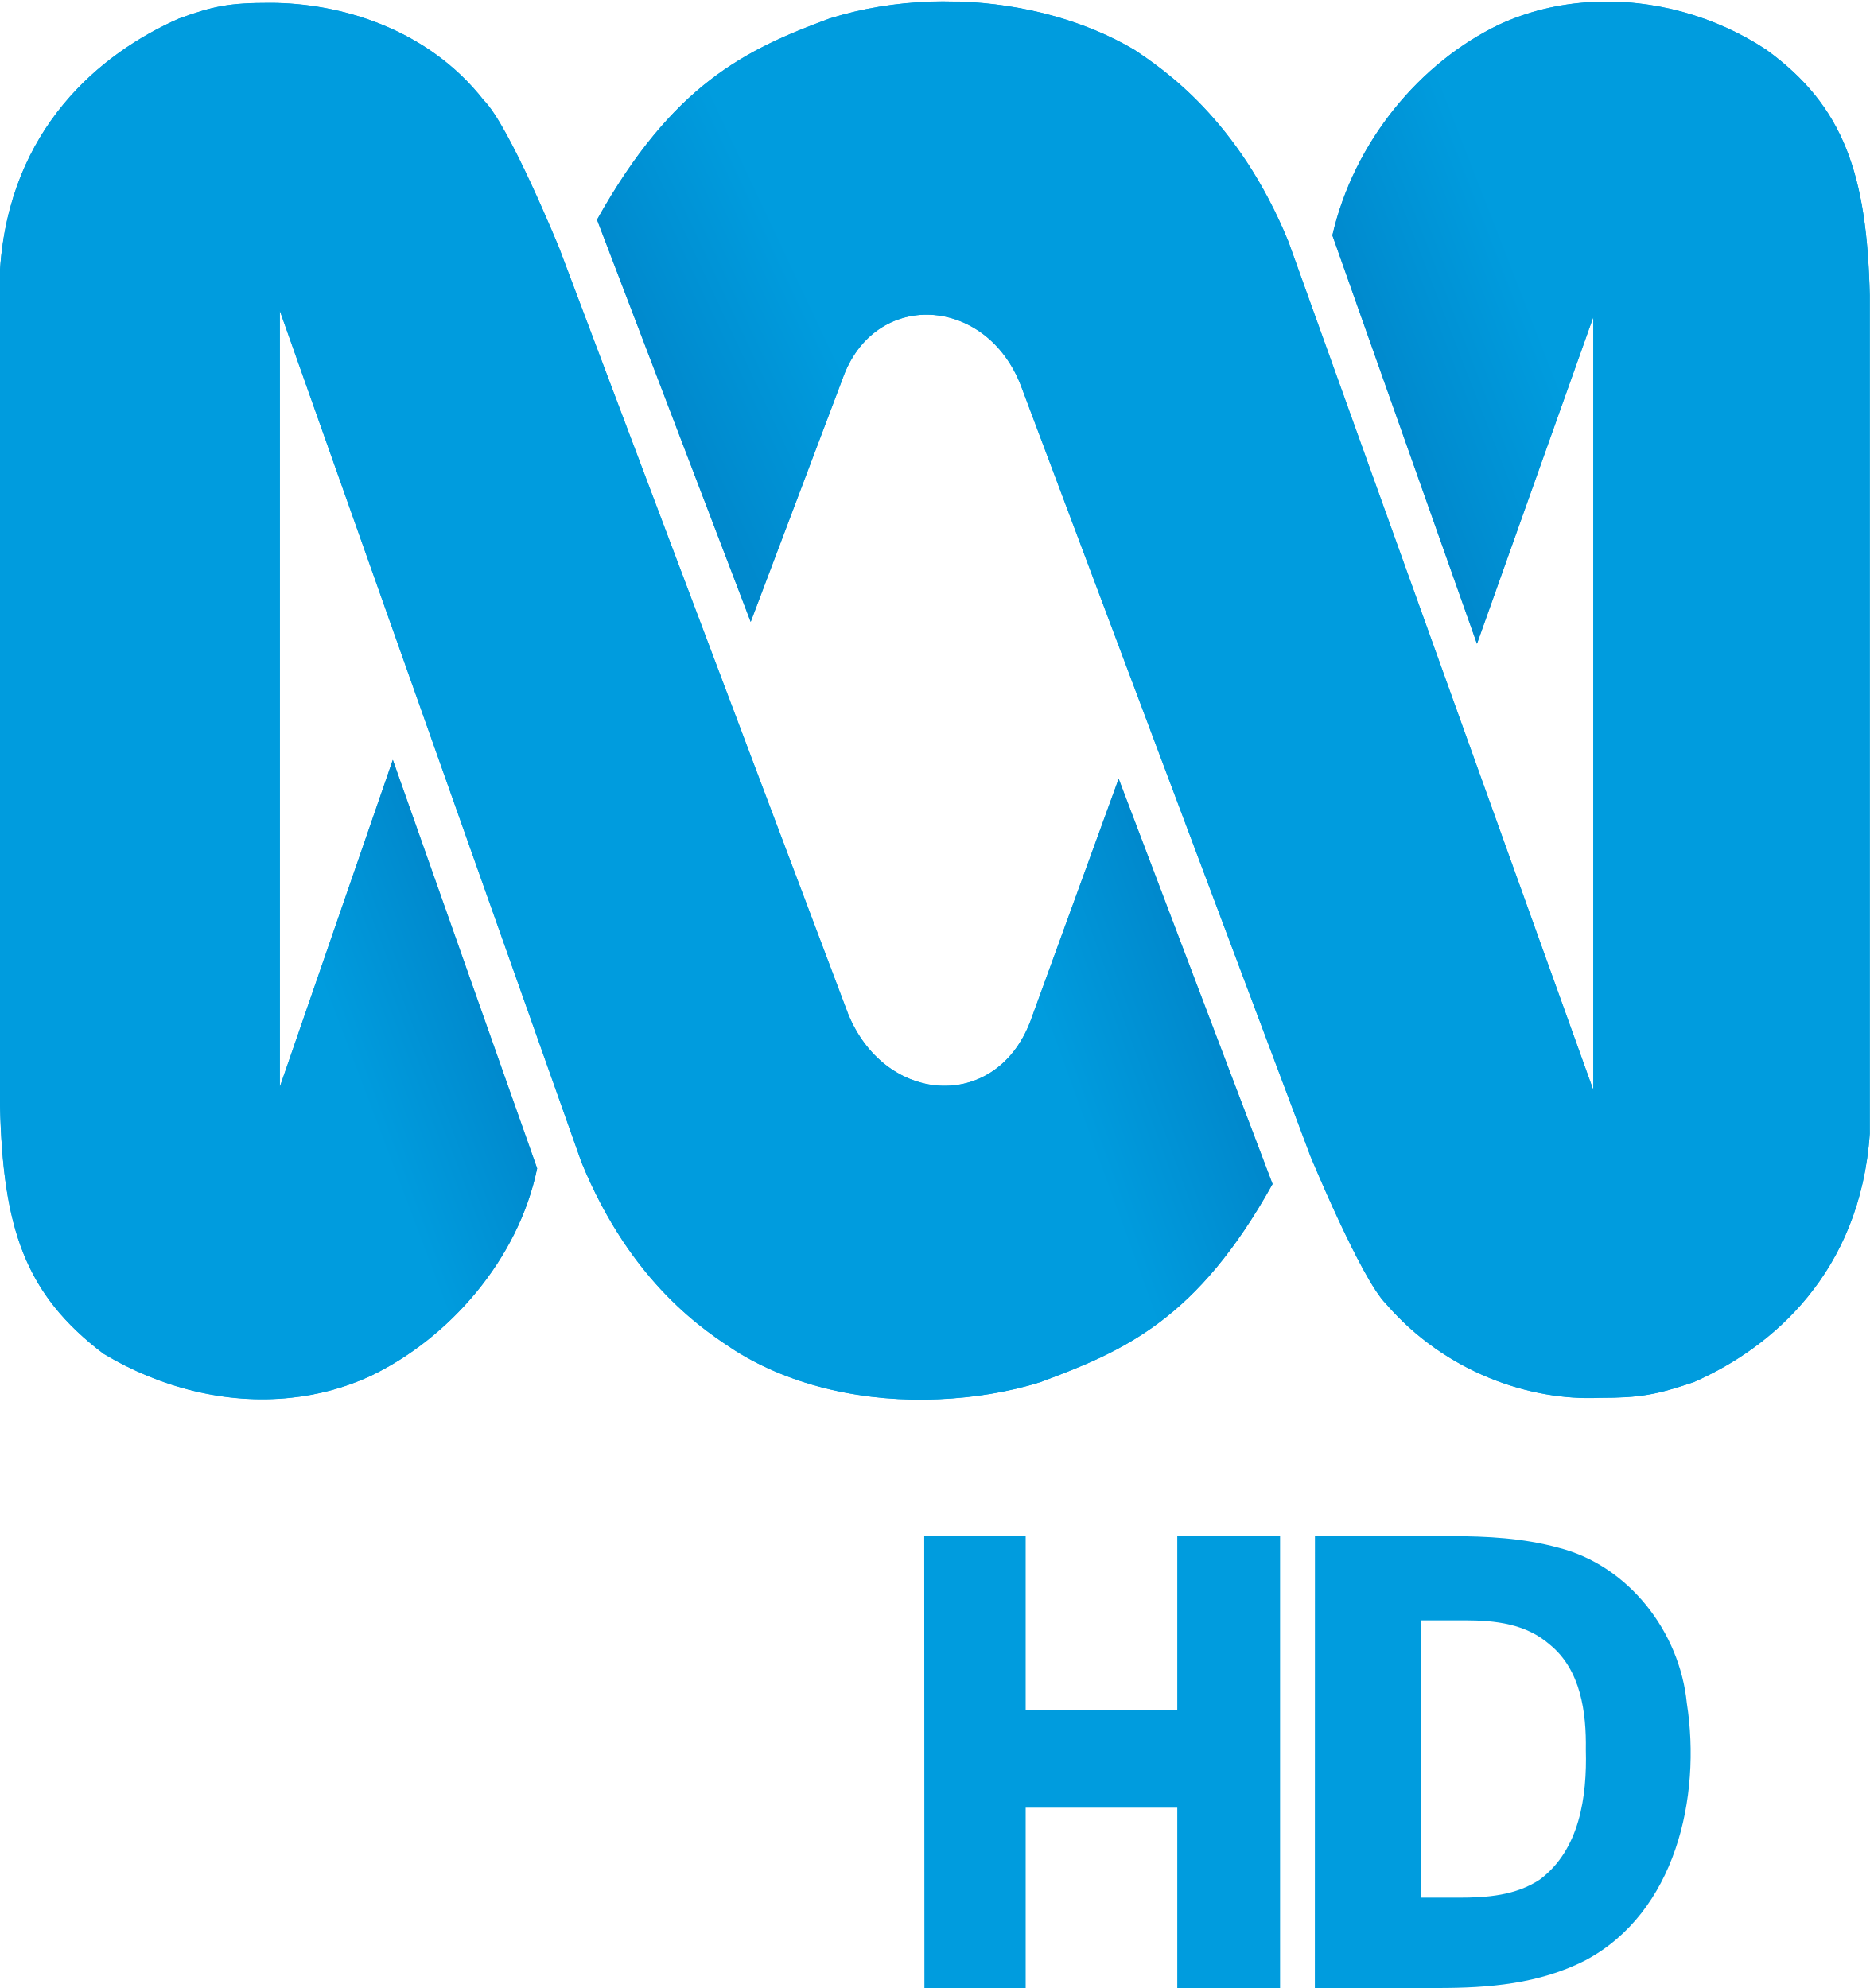
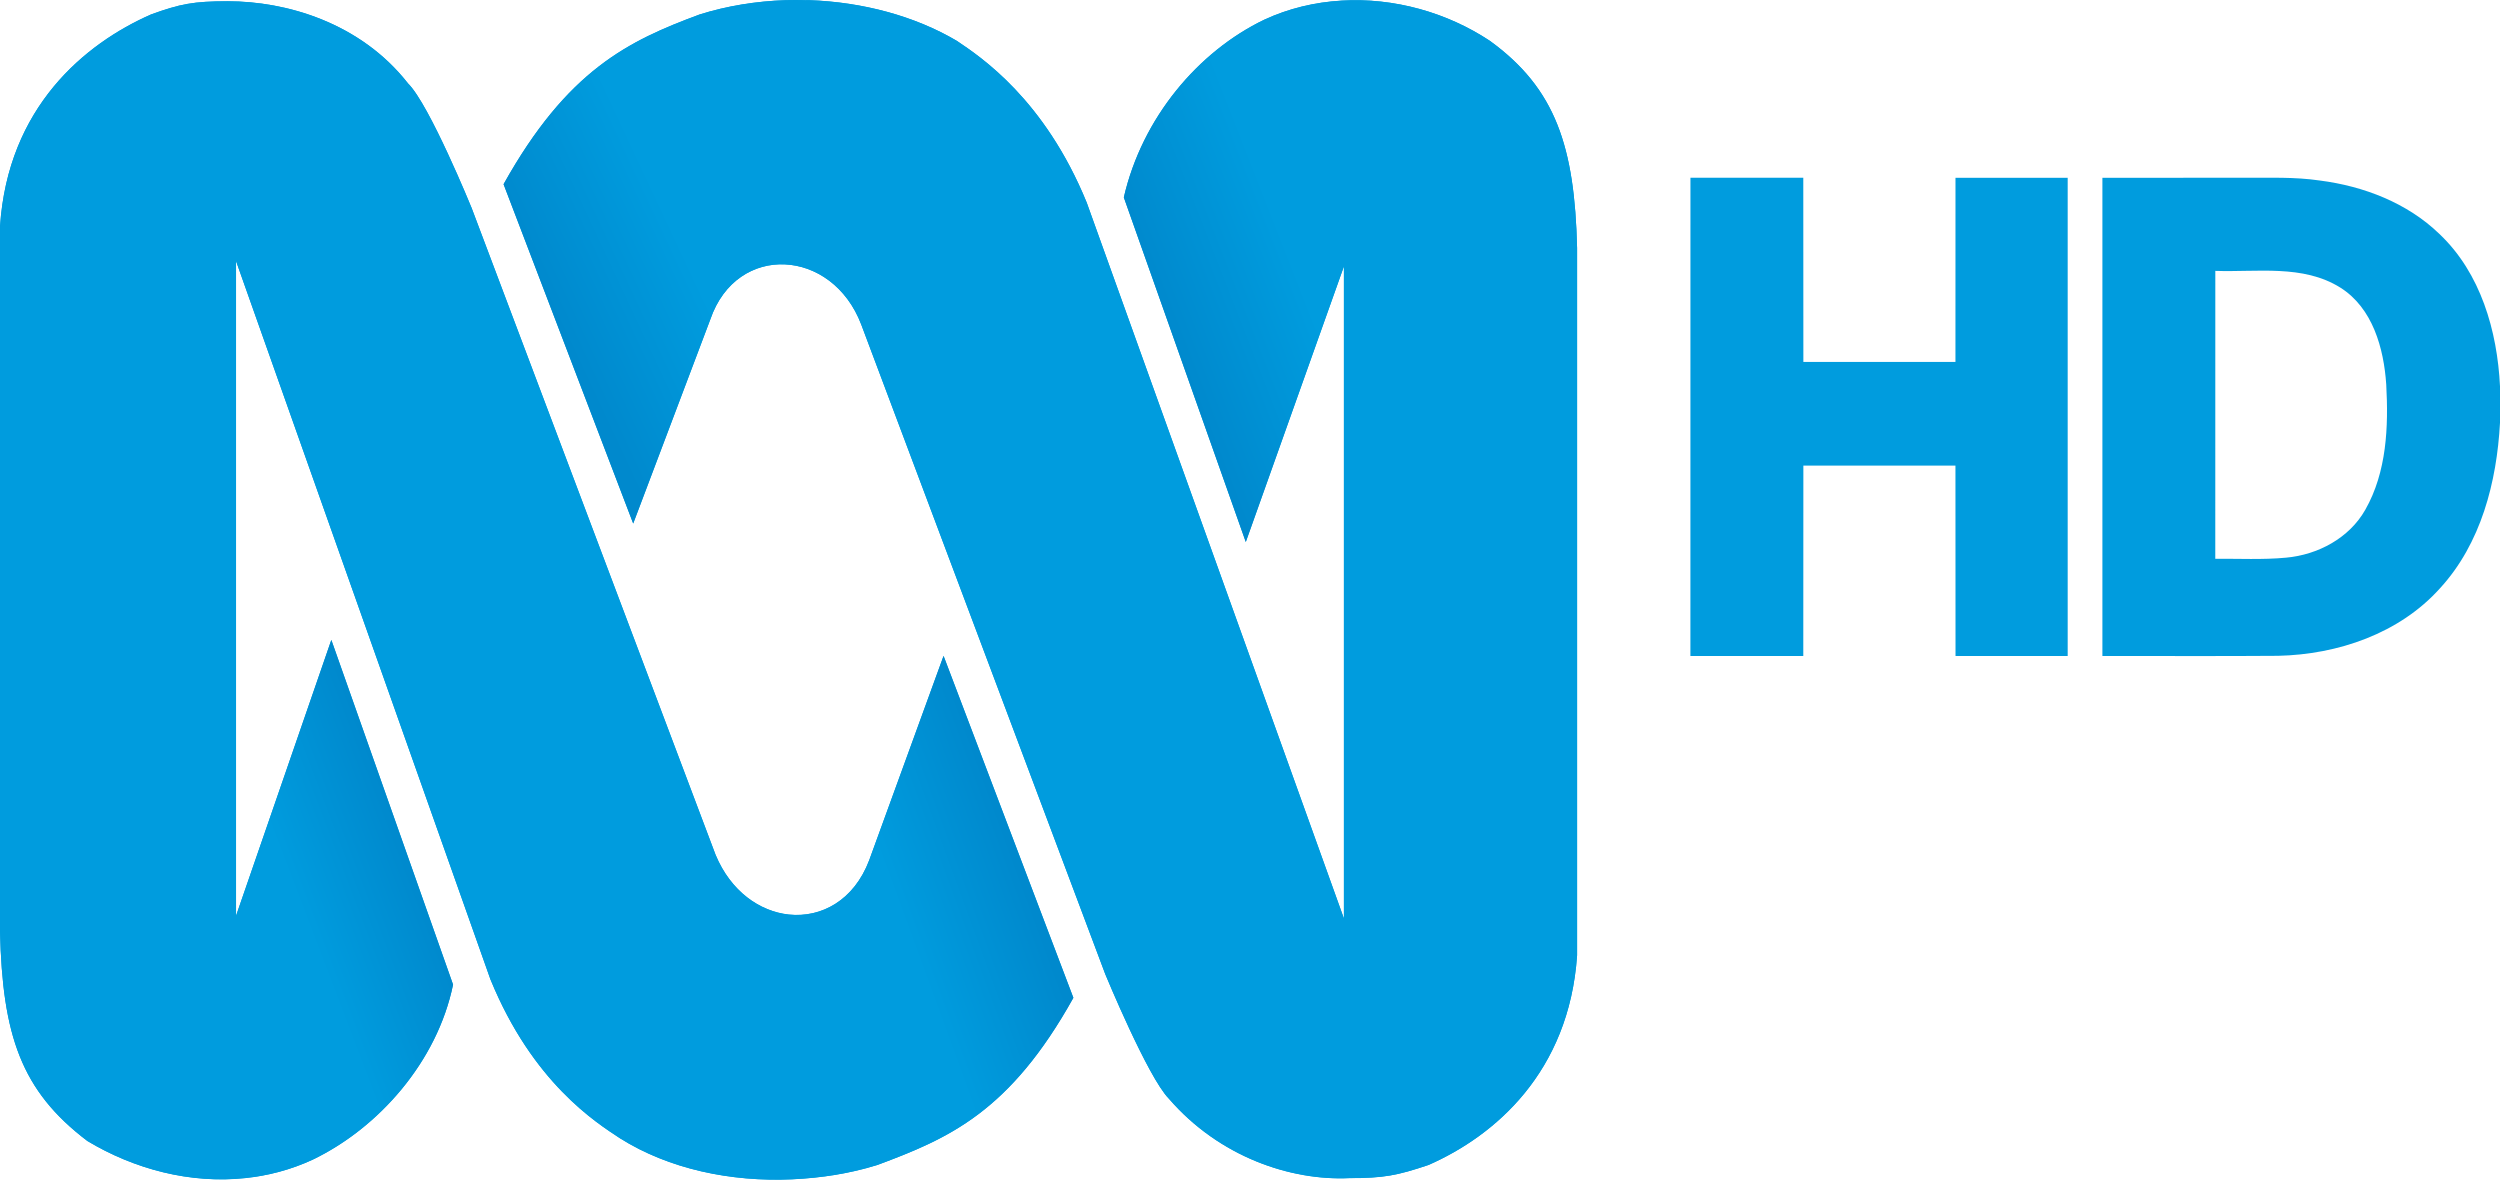
- <svg xmlns="http://www.w3.org/2000/svg" width="206.445pt" height="219.558pt" viewBox="0 0 206.445 219.558" version="1.1" id="svg2">
+ <svg xmlns="http://www.w3.org/2000/svg" width="653.102pt" height="308.189pt" viewBox="0 0 653.102 308.189" version="1.1" id="svg2">
  <defs id="defs22">
    <linearGradient x1="0" y1="0" x2="1" y2="0" gradientUnits="userSpaceOnUse" gradientTransform="matrix(4.373198,1.658805,1.658805,-4.373198,28.64381,244.1195)" spreadMethod="pad" id="linearGradient5319">
      <stop style="stop-opacity:1;stop-color:#009cde" offset="0" id="stop5321" />
      <stop style="stop-opacity:1;stop-color:#009cde" offset="0.331" id="stop5323" />
      <stop style="stop-opacity:1;stop-color:#009cde" offset="0.5" id="stop5325" />
      <stop style="stop-opacity:1;stop-color:#0089cd" offset="0.996" id="stop5327" />
      <stop style="stop-opacity:1;stop-color:#0089cd" offset="1" id="stop5329" />
    </linearGradient>
    <linearGradient x1="0" y1="0" x2="1" y2="0" gradientUnits="userSpaceOnUse" gradientTransform="matrix(4.618425,1.68609,1.68609,-4.618425,40.07807,243.994)" spreadMethod="pad" id="linearGradient5293">
      <stop style="stop-opacity:1;stop-color:#009cde" offset="0" id="stop5295" />
      <stop style="stop-opacity:1;stop-color:#009cde" offset="0.331" id="stop5297" />
      <stop style="stop-opacity:1;stop-color:#009cde" offset="0.5" id="stop5299" />
      <stop style="stop-opacity:1;stop-color:#0089cd" offset="0.996" id="stop5301" />
      <stop style="stop-opacity:1;stop-color:#0089cd" offset="1" id="stop5303" />
    </linearGradient>
    <linearGradient x1="0" y1="0" x2="1" y2="0" gradientUnits="userSpaceOnUse" gradientTransform="matrix(-5.10177,-1.992885,-1.992885,5.10177,52.52642,258.3301)" spreadMethod="pad" id="linearGradient5267">
      <stop style="stop-opacity:1;stop-color:#009cde" offset="0" id="stop5269" />
      <stop style="stop-opacity:1;stop-color:#009cde" offset="0.331" id="stop5271" />
      <stop style="stop-opacity:1;stop-color:#009cde" offset="0.5" id="stop5273" />
      <stop style="stop-opacity:1;stop-color:#0089cd" offset="0.996" id="stop5275" />
      <stop style="stop-opacity:1;stop-color:#0089cd" offset="1" id="stop5277" />
    </linearGradient>
    <linearGradient x1="0" y1="0" x2="1" y2="0" gradientUnits="userSpaceOnUse" gradientTransform="matrix(-5.101545,-2.391345,-2.391345,5.101545,40.83557,258.6734)" spreadMethod="pad" id="linearGradient5241">
      <stop style="stop-opacity:1;stop-color:#009cde" offset="0" id="stop5243" />
      <stop style="stop-opacity:1;stop-color:#009cde" offset="0.331" id="stop5245" />
      <stop style="stop-opacity:1;stop-color:#009cde" offset="0.5" id="stop5247" />
      <stop style="stop-opacity:1;stop-color:#0089cd" offset="0.996" id="stop5249" />
      <stop style="stop-opacity:1;stop-color:#0089cd" offset="1" id="stop5251" />
    </linearGradient>
    <clipPath clipPathUnits="userSpaceOnUse" id="clipPath5209">
      <path d="m 22.677,237.559 35.06,0 0,42.787 -35.06,0 0,-42.787 z" id="path5211" />
    </clipPath>
  </defs>
-   <path style="opacity:1;fill:#009cde;fill-opacity:1" id="path16" d="m 129.987,169.658 11.35,0 0,49.9 -11.35,0 0,-19.91 -16.74,0 0,19.91 -11.18,0 -0.02,-49.9 11.2,0 -4e-4,19.17 16.74,0 z" />
-   <path style="opacity:1;fill:#009cde;fill-opacity:1" id="path18" d="m 145.187,169.658 15.011,0 c 3.997,0 7.966,0.209 11.849,1.27 7.78,1.96 13.42,9.3 14.2,17.17 1.62,10.39 -1.24,23.13 -11.23,28.42 -5.092,2.59 -10.636,3.04 -16.25,3.04 l -13.59,0 m 11.75,-40.606 0,30.626 4.121,0 c 3.141,0 6.293,-0.231 8.969,-1.999 4.41,-3.29 5.22,-9.2 5.08,-14.32 0.07,-4.13 -0.56,-8.84 -3.96,-11.61 -2.645,-2.321 -6.028,-2.697 -9.419,-2.697 z" />
-   <g id="g5205" transform="matrix(6.796604,0,0,-6.796604,-170.2073,1783.869)">
-     <g id="g5207" clip-path="url(#clipPath5209)">
-       <g id="g5213" transform="translate(53.7377,261.6567)">
-         <path d="M 0,0 C -0.82,0.544 -1.845,0.837 -2.863,0.774 -3.368,0.744 -3.871,0.627 -4.345,0.407 -5.62,-0.206 -6.697,-1.483 -7.05,-3.015 l 2.349,-6.637 1.814,5.096 0.076,0.211 0,-12.559 -4.953,13.787 c -0.813,1.991 -2.041,2.807 -2.503,3.117 -0.81,0.479 -1.816,0.747 -2.839,0.783 -0.026,0.001 -0.052,-0.001 -0.078,0 -0.127,0.003 -0.254,0.004 -0.381,0 -0.564,-0.019 -1.125,-0.109 -1.653,-0.275 -1.375,-0.508 -2.55,-1.072 -3.778,-3.269 l 2.497,-6.535 1.486,3.933 c 0.255,0.742 0.843,1.085 1.437,1.057 0.592,-0.027 1.19,-0.423 1.47,-1.161 l 4.699,-12.509 c 0,0 0.82,-1.988 1.225,-2.398 0.971,-1.124 2.349,-1.582 3.471,-1.53 0.665,0 0.922,0.049 1.53,0.253 1.279,0.563 2.706,1.787 2.861,4.037 l 0,13.627 C 1.633,-2.045 1.271,-0.921 0,0" style="fill:#009cde;fill-opacity:1;fill-rule:nonzero;stroke:none" id="path5215" />
-       </g>
-       <g id="g5217" transform="translate(41.784,245.8758)">
-         <path d="m 0,0 c -0.293,-0.776 -0.924,-1.112 -1.547,-1.047 -0.563,0.06 -1.12,0.448 -1.412,1.151 L -7.657,12.56 c 0,0 -0.813,1.995 -1.225,2.4 -0.92,1.175 -2.349,1.583 -3.472,1.583 -0.66,0 -0.919,-0.051 -1.477,-0.254 -1.28,-0.562 -2.759,-1.789 -2.91,-4.084 l 0,-13.582 c 0.048,-1.99 0.404,-3.063 1.683,-4.031 0.903,-0.543 1.982,-0.828 3.043,-0.714 0.44,0.046 0.876,0.16 1.296,0.354 1.274,0.614 2.399,1.89 2.704,3.372 l -2.344,6.638 -1.718,-4.972 -0.118,-0.341 0,12.611 4.899,-13.834 c 0.815,-1.993 2.038,-2.76 2.498,-3.063 0.937,-0.59 2.13,-0.842 3.31,-0.789 0.561,0.025 1.119,0.112 1.645,0.276 1.378,0.513 2.55,1.021 3.775,3.22 L 1.432,3.935 0,0 Z" style="fill:#009cde;fill-opacity:1;fill-rule:nonzero;stroke:none" id="path5219" />
-       </g>
-       <g id="g5221" transform="translate(38.8248,245.978)">
-         <path d="m 0,0 -4.698,12.457 c 0,0 -0.813,1.994 -1.225,2.399 -0.919,1.175 -2.349,1.583 -3.472,1.583 -0.66,0 -0.919,-0.051 -1.477,-0.253 -1.279,-0.563 -2.759,-1.789 -2.909,-4.085 l 0,-13.581 c 0.047,-1.991 0.403,-3.064 1.682,-4.032 0.903,-0.543 1.983,-0.828 3.044,-0.714 l -0.063,5.392 -0.118,-0.341 0,12.611 4.9,-13.834 c 0.814,-1.993 2.037,-2.76 2.497,-3.063 0.937,-0.59 2.13,-0.842 3.311,-0.789 l -0.06,5.099 C 0.849,-1.091 0.292,-0.703 0,0" style="fill:#009cde;fill-opacity:1;fill-rule:nonzero;stroke:none" id="path5223" />
-       </g>
-       <g id="g5225" transform="translate(53.7377,261.6549)">
-         <path d="m 0,0 c -0.82,0.544 -1.845,0.837 -2.863,0.775 l -0.024,-5.331 0.076,0.212 0,-12.559 -4.953,13.786 c -0.813,1.991 -2.041,2.807 -2.503,3.117 -0.81,0.479 -1.816,0.747 -2.839,0.783 -0.026,0.001 -0.052,0 -0.078,0 l -0.392,-5.088 c 0.592,-0.028 1.19,-0.424 1.47,-1.162 l 4.699,-12.509 c 0,0 0.82,-1.988 1.225,-2.398 0.971,-1.124 2.349,-1.582 3.471,-1.53 0.665,0 0.922,0.049 1.53,0.254 1.279,0.562 2.706,1.786 2.861,4.036 l 0,13.627 C 1.633,-2.046 1.271,-0.921 0,0" style="fill:#009cde;fill-opacity:1;fill-rule:nonzero;stroke:none" id="path5227" />
+   <g id="g4190" transform="matrix(1.995691,0,0,1.995691,2.0687331e-6,-0.3039567)">
+     <g transform="matrix(6.796604,0,0,-6.796604,-170.2073,1783.869)" id="g5205">
+       <g clip-path="url(#clipPath5209)" id="g5207">
+         <g transform="translate(53.7377,261.6567)" id="g5213">
+           <path id="path5215" style="fill:#009cde;fill-opacity:1;fill-rule:nonzero;stroke:none" d="M 0,0 C -0.82,0.544 -1.845,0.837 -2.863,0.774 -3.368,0.744 -3.871,0.627 -4.345,0.407 -5.62,-0.206 -6.697,-1.483 -7.05,-3.015 l 2.349,-6.637 1.814,5.096 0.076,0.211 0,-12.559 -4.953,13.787 c -0.813,1.991 -2.041,2.807 -2.503,3.117 -0.81,0.479 -1.816,0.747 -2.839,0.783 -0.026,0.001 -0.052,-0.001 -0.078,0 -0.127,0.003 -0.254,0.004 -0.381,0 -0.564,-0.019 -1.125,-0.109 -1.653,-0.275 -1.375,-0.508 -2.55,-1.072 -3.778,-3.269 l 2.497,-6.535 1.486,3.933 c 0.255,0.742 0.843,1.085 1.437,1.057 0.592,-0.027 1.19,-0.423 1.47,-1.161 l 4.699,-12.509 c 0,0 0.82,-1.988 1.225,-2.398 0.971,-1.124 2.349,-1.582 3.471,-1.53 0.665,0 0.922,0.049 1.53,0.253 1.279,0.563 2.706,1.787 2.861,4.037 l 0,13.627 C 1.633,-2.045 1.271,-0.921 0,0" />
+         </g>
+         <g transform="translate(41.784,245.8758)" id="g5217">
+           <path id="path5219" style="fill:#009cde;fill-opacity:1;fill-rule:nonzero;stroke:none" d="m 0,0 c -0.293,-0.776 -0.924,-1.112 -1.547,-1.047 -0.563,0.06 -1.12,0.448 -1.412,1.151 L -7.657,12.56 c 0,0 -0.813,1.995 -1.225,2.4 -0.92,1.175 -2.349,1.583 -3.472,1.583 -0.66,0 -0.919,-0.051 -1.477,-0.254 -1.28,-0.562 -2.759,-1.789 -2.91,-4.084 l 0,-13.582 c 0.048,-1.99 0.404,-3.063 1.683,-4.031 0.903,-0.543 1.982,-0.828 3.043,-0.714 0.44,0.046 0.876,0.16 1.296,0.354 1.274,0.614 2.399,1.89 2.704,3.372 l -2.344,6.638 -1.718,-4.972 -0.118,-0.341 0,12.611 4.899,-13.834 c 0.815,-1.993 2.038,-2.76 2.498,-3.063 0.937,-0.59 2.13,-0.842 3.31,-0.789 0.561,0.025 1.119,0.112 1.645,0.276 1.378,0.513 2.55,1.021 3.775,3.22 L 1.432,3.935 0,0 Z" />
+         </g>
+         <g transform="translate(38.8248,245.978)" id="g5221">
+           <path id="path5223" style="fill:#009cde;fill-opacity:1;fill-rule:nonzero;stroke:none" d="m 0,0 -4.698,12.457 c 0,0 -0.813,1.994 -1.225,2.399 -0.919,1.175 -2.349,1.583 -3.472,1.583 -0.66,0 -0.919,-0.051 -1.477,-0.253 -1.279,-0.563 -2.759,-1.789 -2.909,-4.085 l 0,-13.581 c 0.047,-1.991 0.403,-3.064 1.682,-4.032 0.903,-0.543 1.983,-0.828 3.044,-0.714 l -0.063,5.392 -0.118,-0.341 0,12.611 4.9,-13.834 c 0.814,-1.993 2.037,-2.76 2.497,-3.063 0.937,-0.59 2.13,-0.842 3.311,-0.789 l -0.06,5.099 C 0.849,-1.091 0.292,-0.703 0,0" />
+         </g>
+         <g transform="translate(53.7377,261.6549)" id="g5225">
+           <path id="path5227" style="fill:#009cde;fill-opacity:1;fill-rule:nonzero;stroke:none" d="m 0,0 c -0.82,0.544 -1.845,0.837 -2.863,0.775 l -0.024,-5.331 0.076,0.212 0,-12.559 -4.953,13.786 c -0.813,1.991 -2.041,2.807 -2.503,3.117 -0.81,0.479 -1.816,0.747 -2.839,0.783 -0.026,0.001 -0.052,0 -0.078,0 l -0.392,-5.088 c 0.592,-0.028 1.19,-0.424 1.47,-1.162 l 4.699,-12.509 c 0,0 0.82,-1.988 1.225,-2.398 0.971,-1.124 2.349,-1.582 3.471,-1.53 0.665,0 0.922,0.049 1.53,0.254 1.279,0.562 2.706,1.786 2.861,4.036 l 0,13.627 C 1.633,-2.046 1.271,-0.921 0,0" />
+         </g>
      </g>
    </g>
-   </g>
-   <g id="g5229" transform="matrix(6.796604,0,0,-6.796604,-170.2073,1783.869)">
-     <g id="g5231">
-       <g id="g5237">
-         <g id="g5239">
-           <path d="m 40.173,262.438 c -0.564,-0.019 -1.126,-0.109 -1.653,-0.274 l 0,0 c -1.375,-0.509 -2.55,-1.072 -3.778,-3.271 l 0,0 2.496,-6.534 1.486,3.933 c 0.256,0.742 0.844,1.086 1.438,1.058 l 0,0 0.391,5.088 c -0.07,0.002 -0.141,0.003 -0.212,0.003 l 0,0 c -0.056,0 -0.112,-10e-4 -0.168,-0.003" style="fill:url(#linearGradient5241);stroke:none" id="path5253" />
+     <g transform="matrix(6.796604,0,0,-6.796604,-170.2073,1783.869)" id="g5229">
+       <g id="g5231">
+         <g id="g5237">
+           <g id="g5239">
+             <path id="path5253" style="fill:url(#linearGradient5241);stroke:none" d="m 40.173,262.438 c -0.564,-0.019 -1.126,-0.109 -1.653,-0.274 l 0,0 c -1.375,-0.509 -2.55,-1.072 -3.778,-3.271 l 0,0 2.496,-6.534 1.486,3.933 c 0.256,0.742 0.844,1.086 1.438,1.058 l 0,0 0.391,5.088 c -0.07,0.002 -0.141,0.003 -0.212,0.003 l 0,0 c -0.056,0 -0.112,-10e-4 -0.168,-0.003" />
+           </g>
+         </g>
+       </g>
+     </g>
+     <g transform="matrix(6.796604,0,0,-6.796604,-170.2073,1783.869)" id="g5255">
+       <g id="g5257">
+         <g id="g5263">
+           <g id="g5265">
+             <path id="path5279" style="fill:url(#linearGradient5267);stroke:none" d="m 49.392,262.062 c -1.274,-0.613 -2.351,-1.89 -2.704,-3.422 l 0,0 2.349,-6.637 1.814,5.095 0.024,5.331 c -0.505,-0.03 -1.008,-0.147 -1.483,-0.367" />
+           </g>
+         </g>
+       </g>
+     </g>
+     <g transform="matrix(6.796604,0,0,-6.796604,-170.2073,1783.869)" id="g5281">
+       <g id="g5283">
+         <g id="g5289">
+           <g id="g5291">
+             <path id="path5305" style="fill:url(#linearGradient5293);stroke:none" d="m 41.784,245.874 c -0.293,-0.775 -0.924,-1.112 -1.547,-1.047 l 0,0 0.06,-5.098 0.018,0 c 0.555,0.026 1.106,0.113 1.627,0.276 l 0,0 c 1.377,0.512 2.55,1.02 3.774,3.219 l 0,0 -2.5,6.585 -1.432,-3.935 z" />
+           </g>
+         </g>
+       </g>
+     </g>
+     <g transform="matrix(6.796604,0,0,-6.796604,-170.2073,1783.869)" id="g5307">
+       <g id="g5309">
+         <g id="g5315">
+           <g id="g5317">
+             <path id="path5331" style="fill:url(#linearGradient5319);stroke:none" d="m 29.707,245.144 0.062,-5.392 c 0.439,0.046 0.876,0.16 1.295,0.354 l 0,0 c 1.276,0.613 2.4,1.891 2.705,3.372 l 0,0 -2.345,6.639 -1.717,-4.973 z" />
+           </g>
        </g>
      </g>
    </g>
  </g>
-   <g id="g5255" transform="matrix(6.796604,0,0,-6.796604,-170.2073,1783.869)">
-     <g id="g5257">
-       <g id="g5263">
-         <g id="g5265">
-           <path d="m 49.392,262.062 c -1.274,-0.613 -2.351,-1.89 -2.704,-3.422 l 0,0 2.349,-6.637 1.814,5.095 0.024,5.331 c -0.505,-0.03 -1.008,-0.147 -1.483,-0.367" style="fill:url(#linearGradient5267);stroke:none" id="path5279" />
-         </g>
-       </g>
-     </g>
-   </g>
-   <g id="g5281" transform="matrix(6.796604,0,0,-6.796604,-170.2073,1783.869)">
-     <g id="g5283">
-       <g id="g5289">
-         <g id="g5291">
-           <path d="m 41.784,245.874 c -0.293,-0.775 -0.924,-1.112 -1.547,-1.047 l 0,0 0.06,-5.098 0.018,0 c 0.555,0.026 1.106,0.113 1.627,0.276 l 0,0 c 1.377,0.512 2.55,1.02 3.774,3.219 l 0,0 -2.5,6.585 -1.432,-3.935 z" style="fill:url(#linearGradient5293);stroke:none" id="path5305" />
-         </g>
-       </g>
-     </g>
-   </g>
-   <g id="g5307" transform="matrix(6.796604,0,0,-6.796604,-170.2073,1783.869)">
-     <g id="g5309">
-       <g id="g5315">
-         <g id="g5317">
-           <path d="m 29.707,245.144 0.062,-5.392 c 0.439,0.046 0.876,0.16 1.295,0.354 l 0,0 c 1.276,0.613 2.4,1.891 2.705,3.372 l 0,0 -2.345,6.639 -1.717,-4.973 z" style="fill:url(#linearGradient5319);stroke:none" id="path5331" />
-         </g>
-       </g>
-     </g>
-   </g>
+   <path style="opacity:1;fill:#009cde;fill-opacity:1" id="path9" d="m 441.613,46.436 c 9.82,0 19.65,0 29.48,0 0.02,16.04 -0.01,32.08 0.02,48.12 13.24,0 26.49,0.02 39.73,0 0.02,-16.04 0,-32.08 0.01,-48.11 9.77,-0.01 19.54,-0.01 29.31,0 0.01,41.64 0.01,83.28 0,124.93 -9.77,0.01 -19.54,0.01 -29.3,-0.01 -0.02,-16.57 0,-33.15 -0.02,-49.73 -13.24,-0.01 -26.48,0 -39.73,-0.01 -0.03,16.58 0.01,33.16 -0.02,49.75 -9.83,0.01 -19.66,0.01 -29.49,0 0,-41.65 -0.01,-83.29 0.01,-124.94 z" />
+   <path style="opacity:1;fill:#009cde;fill-opacity:1" id="path11" d="m 549.232,46.446 c 12.28,-0.02 24.57,-0.01 36.85,-0.01 6.64,0.03 13.33,-0.25 19.93,0.72 11.46,1.47 22.88,5.84 31.28,13.98 10.78,10.21 15.1,25.33 15.81,39.78 l 0,9.53 c -0.84,15.46 -4.95,31.55 -15.66,43.22 -10.61,11.85 -26.73,17.32 -42.32,17.66 -15.3,0.12 -30.6,0.03 -45.89,0.04 -0.02,-41.64 -0.01,-83.28 0,-124.92 m 29.5,24.32 c 0,25.08 0,50.15 -0.01,75.22 6.16,-0.07 12.34,0.28 18.49,-0.3 8.31,-0.75 16.51,-5.11 20.7,-12.52 5.61,-9.86 6.08,-21.68 5.47,-32.75 -0.64,-9.43 -3.53,-19.97 -12.02,-25.3 -9.76,-6.09 -21.74,-3.97 -32.63,-4.35 z" />
</svg>
